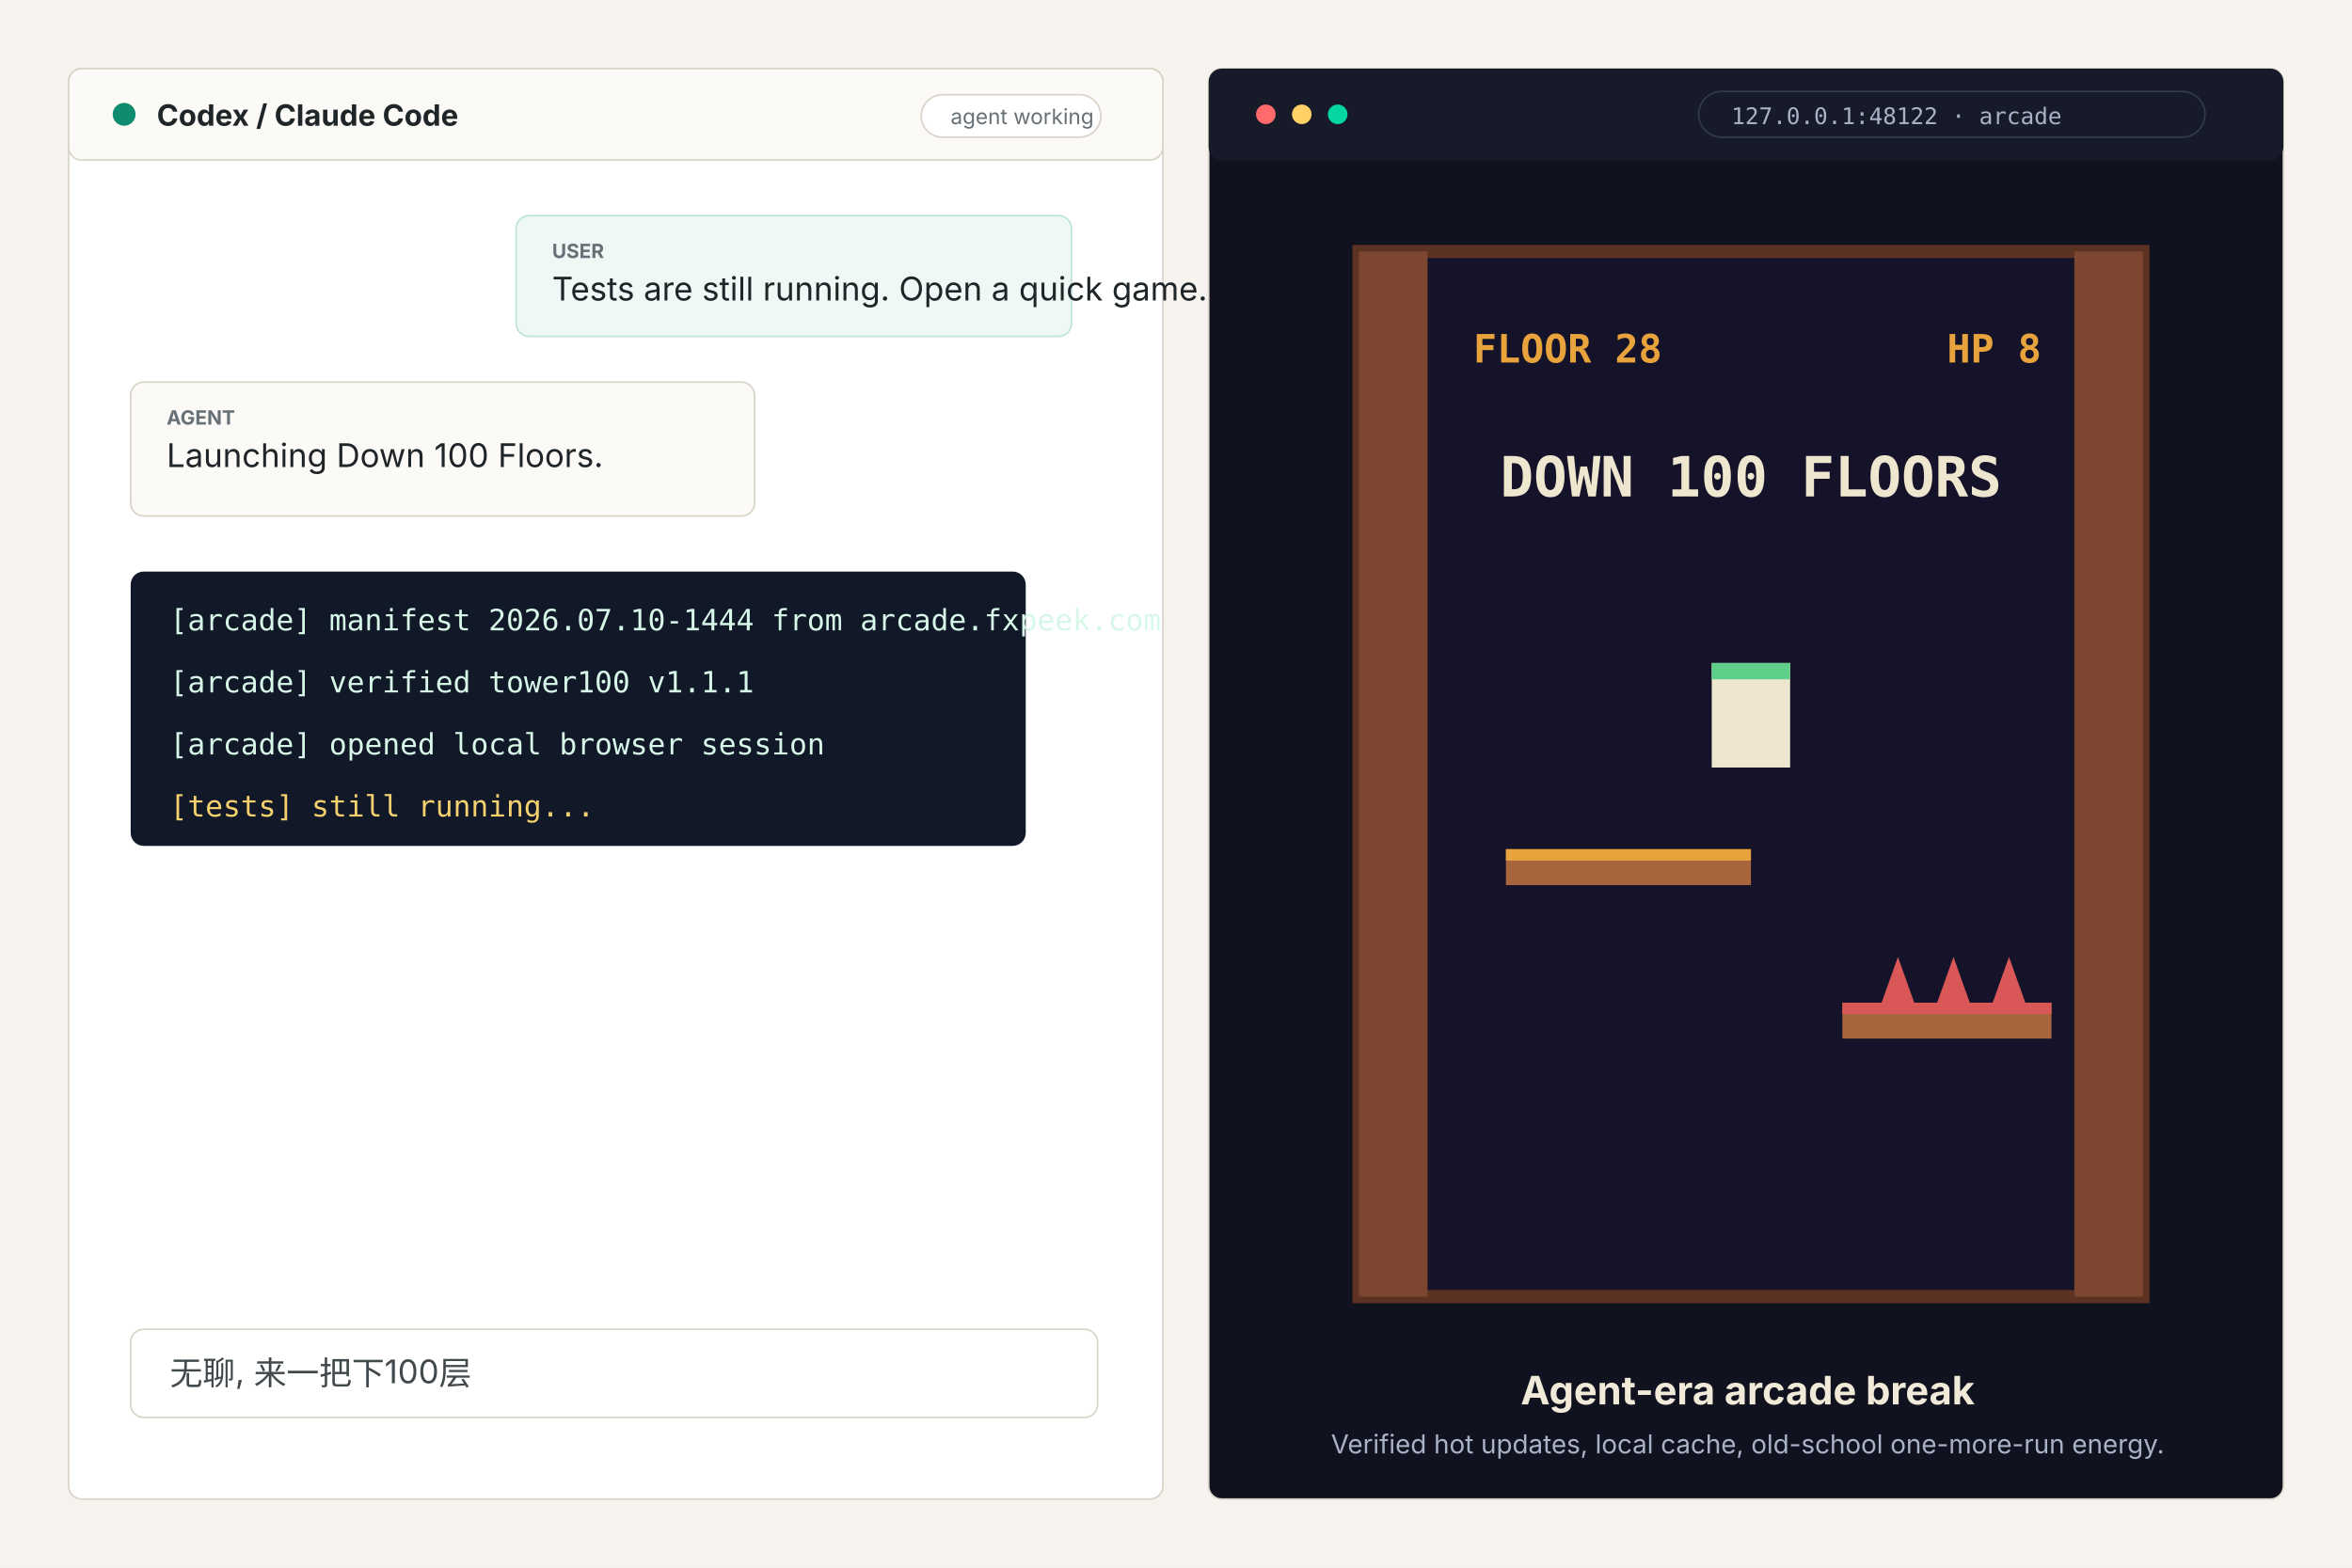
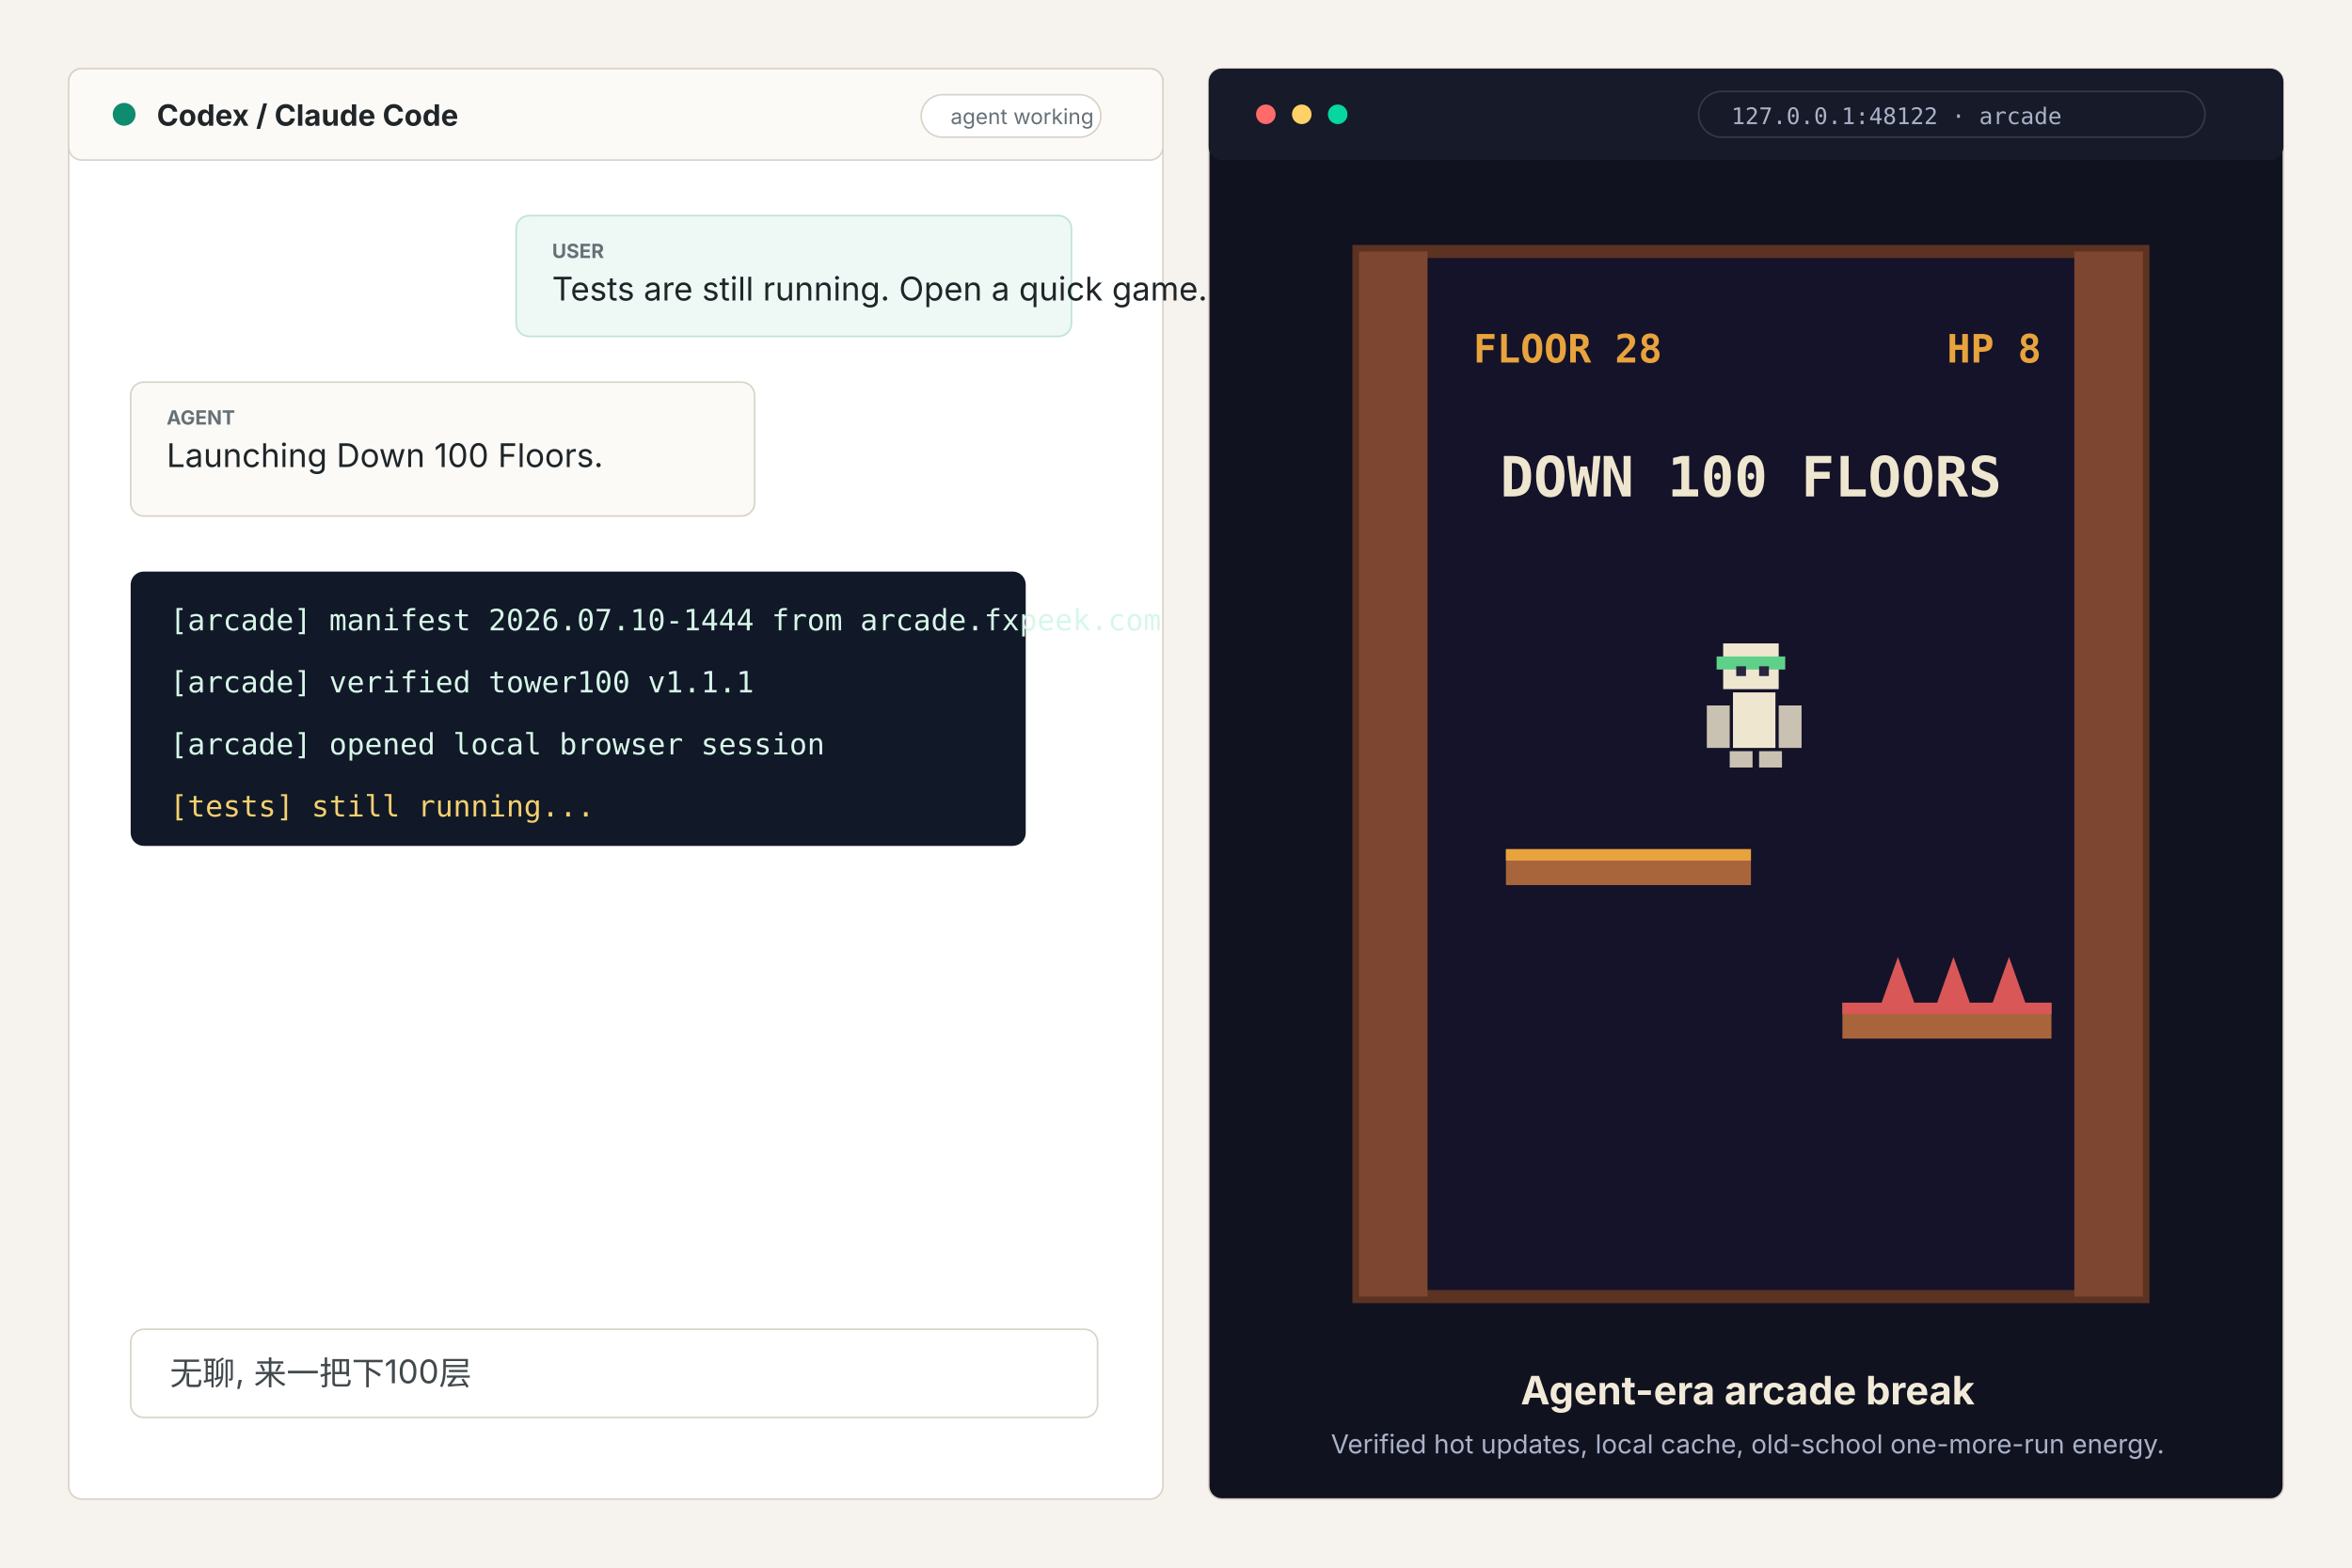
<svg xmlns="http://www.w3.org/2000/svg" width="1440" height="960" viewBox="0 0 1440 960" role="img" aria-labelledby="title desc">
  <rect width="1440" height="960" fill="#f6f3ee" />
  <rect x="42" y="42" width="670" height="876" rx="8" fill="#fff" stroke="#d9d3c8" />
  <rect x="42" y="42" width="670" height="56" rx="8" fill="#fbfaf7" stroke="#d9d3c8" />
  <circle cx="76" cy="70" r="7" fill="#0f8b6f" />
  <text x="96" y="77" font-family="Inter,Arial,sans-serif" font-size="18" font-weight="700" fill="#1f2528">Codex / Claude Code</text>
  <rect x="564" y="58" width="110" height="26" rx="13" fill="#fff" stroke="#d9d3c8" />
  <text x="582" y="76" font-family="Inter,Arial,sans-serif" font-size="13" fill="#667076">agent working</text>
  <rect x="316" y="132" width="340" height="74" rx="8" fill="#eef8f5" stroke="#bfe3d9" />
  <text x="338" y="158" font-family="Inter,Arial,sans-serif" font-size="12" font-weight="700" fill="#667076">USER</text>
  <text x="338" y="184" font-family="Inter,Arial,sans-serif" font-size="20" fill="#1f2528">Tests are still running. Open a quick game.</text>
  <rect x="80" y="234" width="382" height="82" rx="8" fill="#fbfaf7" stroke="#d9d3c8" />
  <text x="102" y="260" font-family="Inter,Arial,sans-serif" font-size="12" font-weight="700" fill="#667076">AGENT</text>
  <text x="102" y="286" font-family="Inter,Arial,sans-serif" font-size="20" fill="#1f2528">Launching Down 100 Floors.</text>
  <rect x="80" y="350" width="548" height="168" rx="8" fill="#111827" />
  <text x="104" y="386" font-family="Menlo,Consolas,monospace" font-size="18" fill="#d7f7e9">[arcade] manifest 2026.07.10-1444 from arcade.fxpeek.com</text>
  <text x="104" y="424" font-family="Menlo,Consolas,monospace" font-size="18" fill="#d7f7e9">[arcade] verified tower100 v1.1.1</text>
  <text x="104" y="462" font-family="Menlo,Consolas,monospace" font-size="18" fill="#d7f7e9">[arcade] opened local browser session</text>
  <text x="104" y="500" font-family="Menlo,Consolas,monospace" font-size="18" fill="#f4d06f">[tests] still running...</text>
  <rect x="80" y="814" width="592" height="54" rx="8" fill="#fff" stroke="#d9d3c8" />
  <text x="104" y="848" font-family="Inter,Arial,sans-serif" font-size="20" fill="#42494d">无聊, 来一把下100层</text>
  <rect x="740" y="42" width="658" height="876" rx="8" fill="#10121f" stroke="#d9d3c8" />
  <rect x="740" y="42" width="658" height="56" rx="8" fill="#171a29" />
  <circle cx="775" cy="70" r="6" fill="#ff6b6b" />
  <circle cx="797" cy="70" r="6" fill="#ffd166" />
  <circle cx="819" cy="70" r="6" fill="#06d6a0" />
  <rect x="1040" y="56" width="310" height="28" rx="14" fill="none" stroke="#33394d" />
  <text x="1060" y="76" font-family="Menlo,Consolas,monospace" font-size="14" fill="#aab2c8">127.0.0.1:48122 · arcade</text>
  <rect x="832" y="154" width="480" height="640" fill="#151329" stroke="#5c3222" stroke-width="8" />
  <rect x="832" y="154" width="42" height="640" fill="#7d4630" />
  <rect x="1270" y="154" width="42" height="640" fill="#7d4630" />
  <text x="902" y="222" font-family="Menlo,Consolas,monospace" font-size="24" font-weight="900" fill="#e8a33d">FLOOR 28</text>
  <text x="1192" y="222" font-family="Menlo,Consolas,monospace" font-size="24" font-weight="900" fill="#e8a33d">HP 8</text>
  <text x="1072" y="304" text-anchor="middle" font-family="Menlo,Consolas,monospace" font-size="34" font-weight="900" fill="#efe6d0">DOWN 100 FLOORS</text>
-   <rect x="1048" y="406" width="48" height="64" fill="#efe6d0" />
-   <rect x="1048" y="406" width="48" height="10" fill="#5fd08a" />
+   <g aria-label="pixel player">
+     <rect x="1055" y="394" width="34" height="28" fill="#efe6d0" />
+     <rect x="1051" y="402" width="42" height="8" fill="#5fd08a" />
+     <rect x="1063" y="408" width="6" height="6" fill="#2a2640" />
+     <rect x="1077" y="408" width="6" height="6" fill="#2a2640" />
+     <rect x="1061" y="424" width="26" height="34" fill="#efe6d0" />
+     <rect x="1045" y="432" width="14" height="26" fill="#c9c2b2" />
+     <rect x="1089" y="432" width="14" height="26" fill="#c9c2b2" />
+     <rect x="1059" y="460" width="14" height="10" fill="#c9c2b2" />
+     <rect x="1077" y="460" width="14" height="10" fill="#c9c2b2" />
+   </g>
  <rect x="922" y="520" width="150" height="22" fill="#a8653c" />
  <rect x="922" y="520" width="150" height="7" fill="#e8a33d" />
  <rect x="1128" y="614" width="128" height="22" fill="#a8653c" />
  <rect x="1128" y="614" width="128" height="7" fill="#d95757" />
  <path d="M1152 614h20l-10-28zM1186 614h20l-10-28zM1220 614h20l-10-28z" fill="#d95757" />
  <text x="1070" y="860" text-anchor="middle" font-family="Inter,Arial,sans-serif" font-size="24" font-weight="700" fill="#f2ead8">Agent-era arcade break</text>
  <text x="1070" y="890" text-anchor="middle" font-family="Inter,Arial,sans-serif" font-size="16" fill="#aab2c8">Verified hot updates, local cache, old-school one-more-run energy.</text>
</svg>
